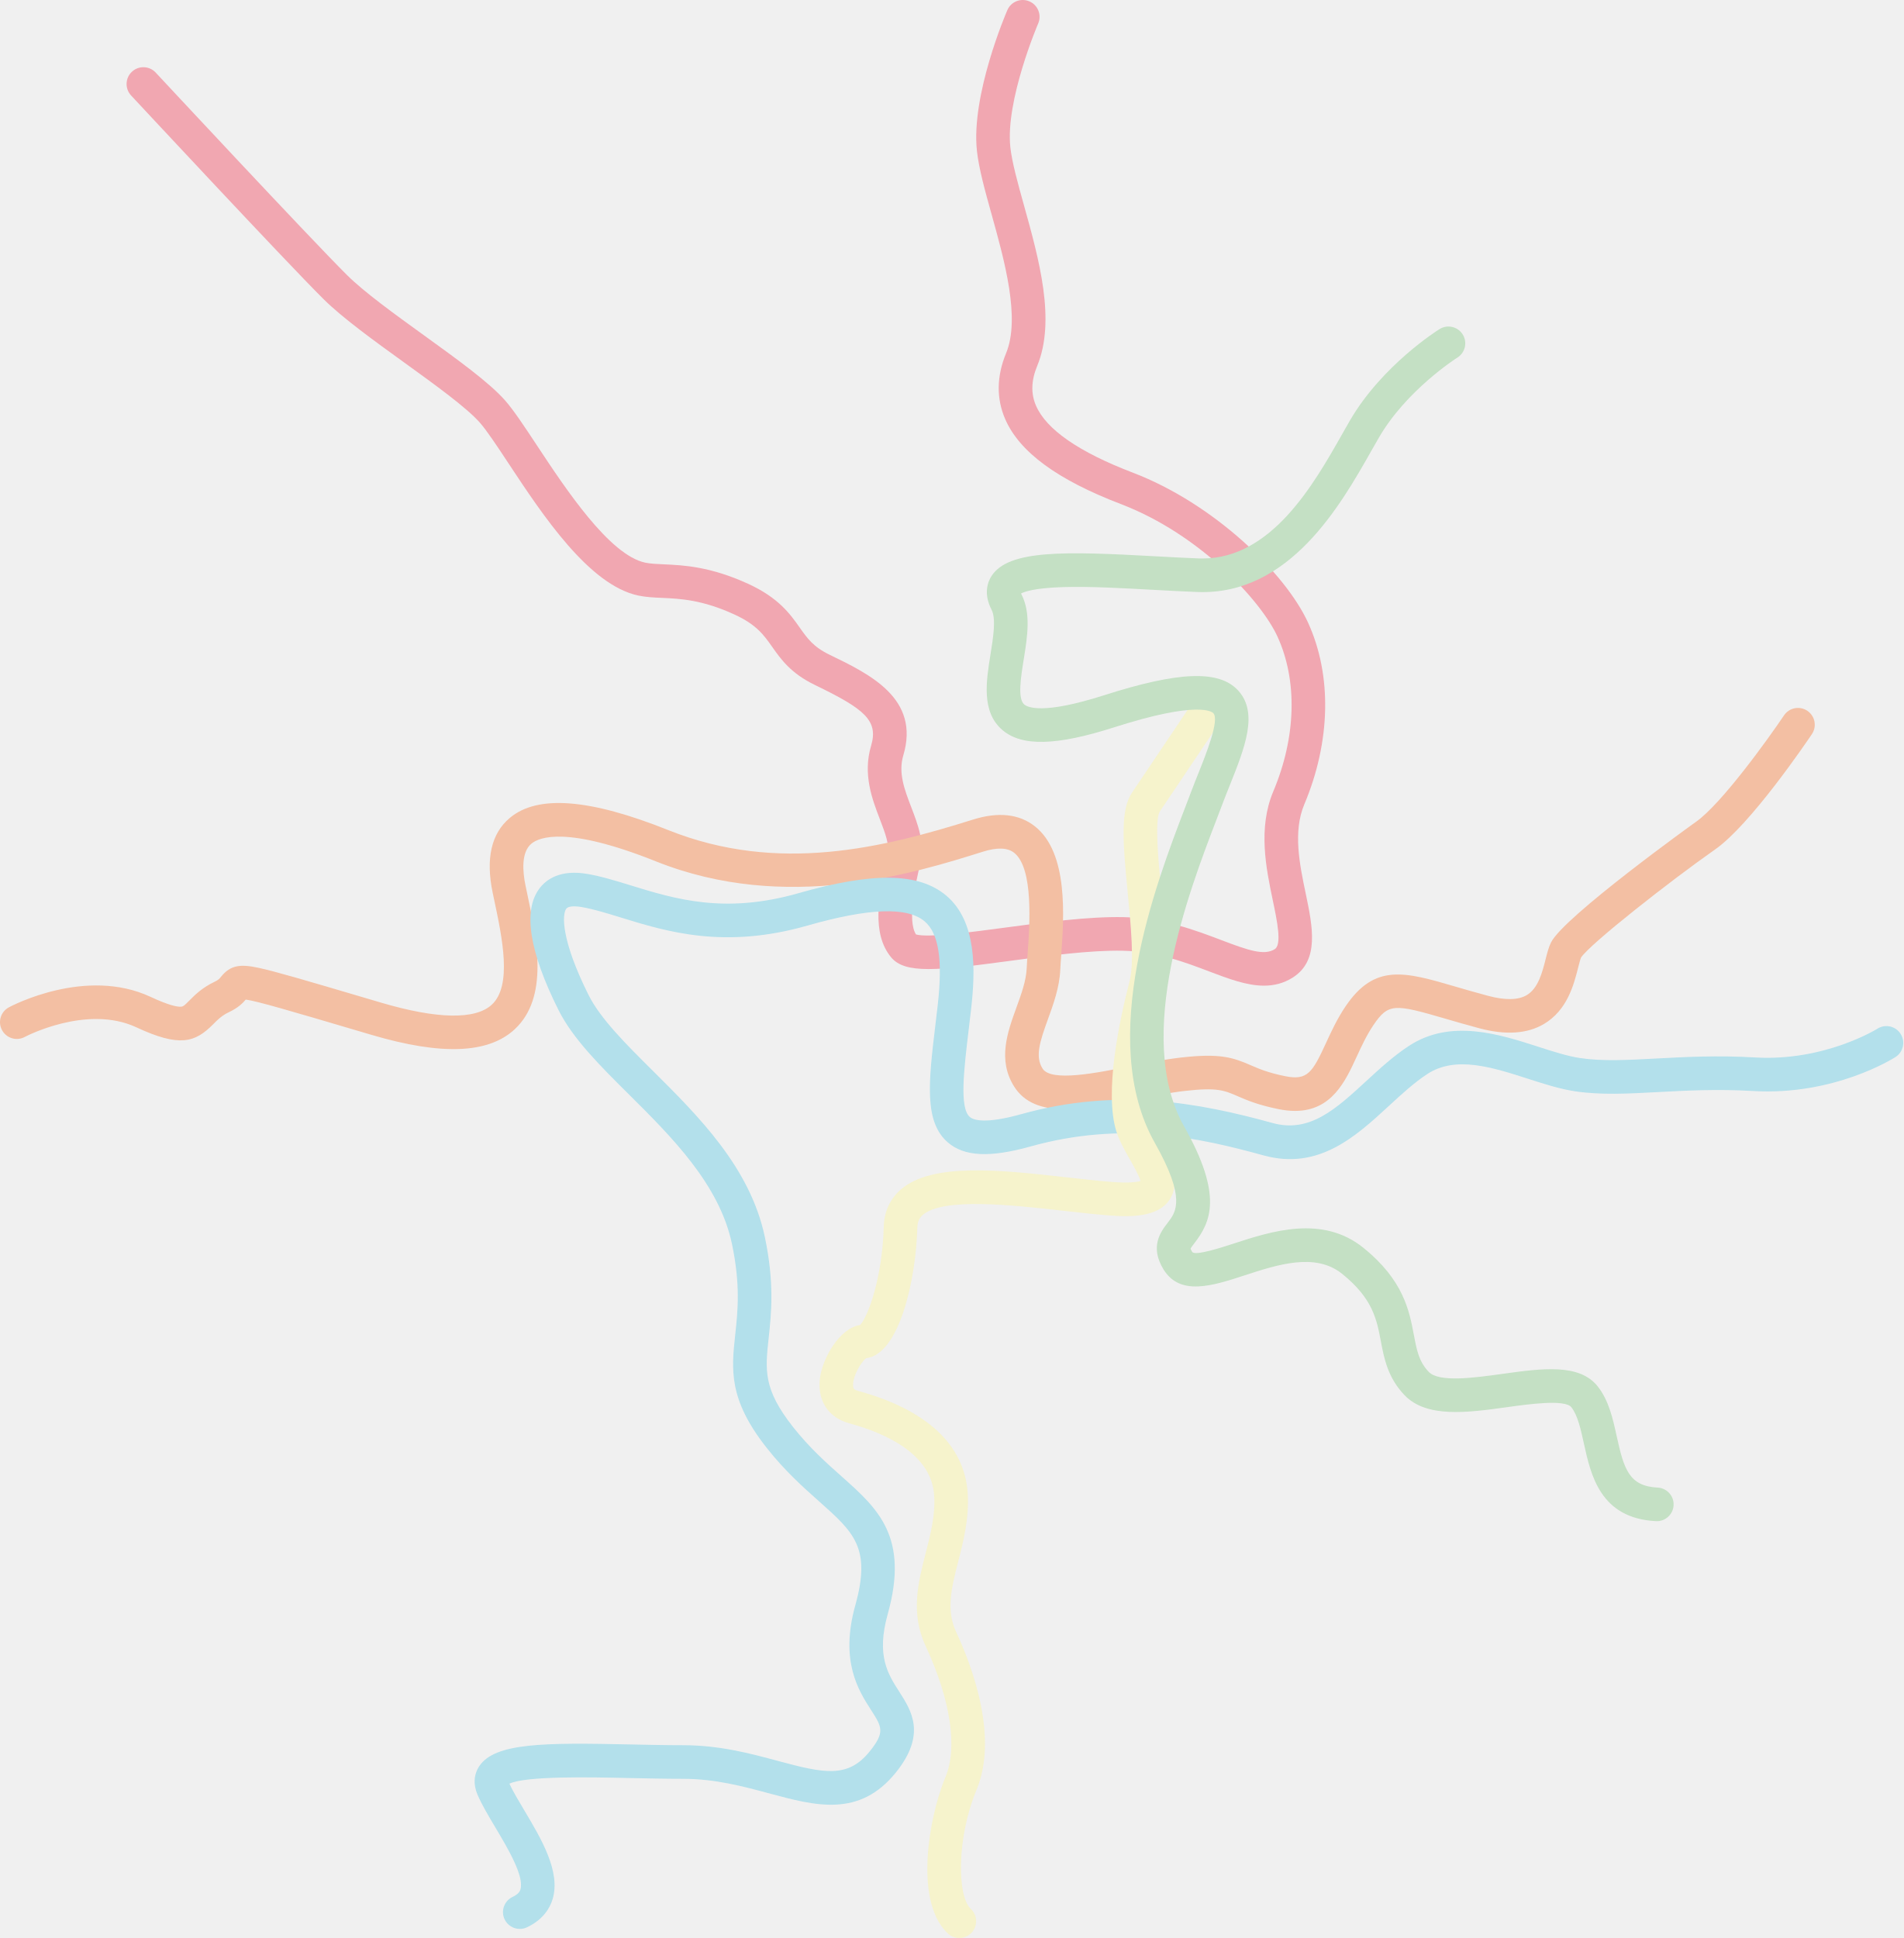
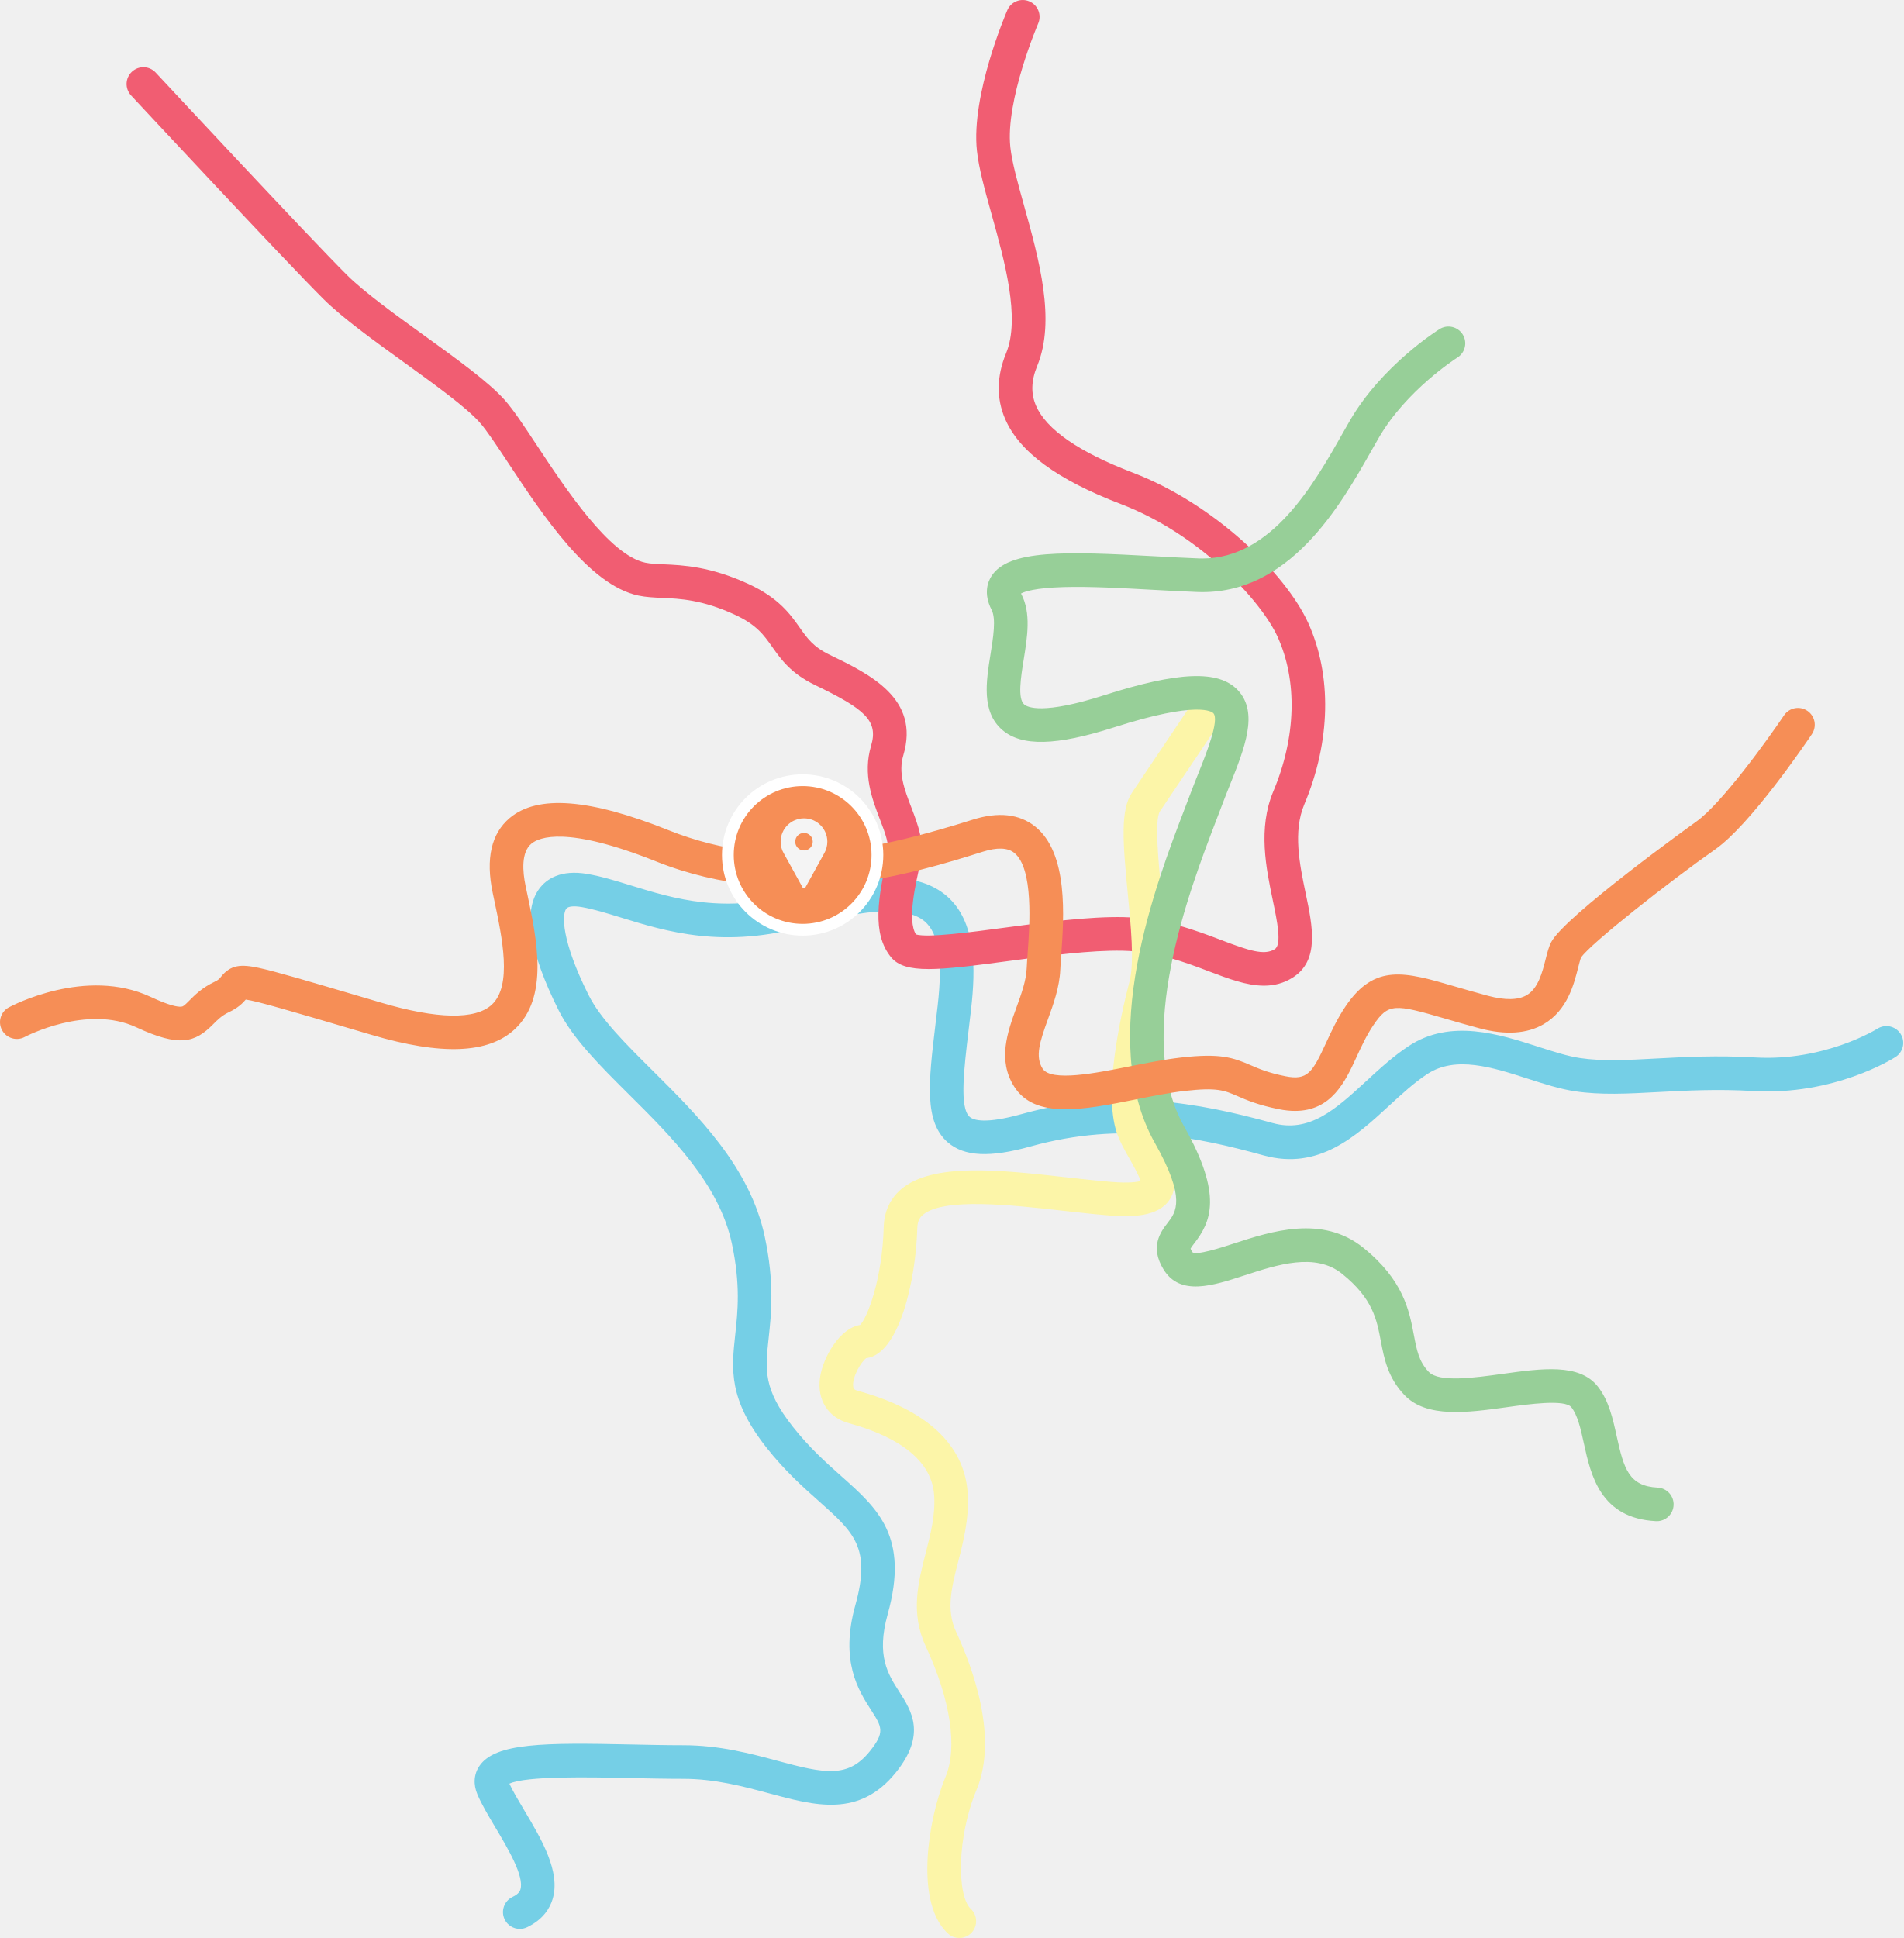
<svg xmlns="http://www.w3.org/2000/svg" version="1.1" id="Layer_1" x="0px" y="0px" width="566.332px" height="576.706px" viewBox="0 0 566.332 576.706" enable-background="new 0 0 566.332 576.706" xml:space="preserve">
-   <g opacity="0.5">
+   <g>
    <g>
-       <path fill="#F15D72" d="M376.116,293.311c-5.166,0-10.633-2.077-16.299-4.23c-7.337-2.788-15.653-5.947-25.675-6.164    c-9.642-0.207-22.396,1.505-33.651,3.018c-21.527,2.894-31.22,3.959-35.36-1.1c-5.765-7.046-3.865-17.887-1.002-30.291    c0.681-2.95-0.709-6.577-2.32-10.777c-2.285-5.959-5.128-13.375-2.6-21.86c2.243-7.527-1.985-10.949-16.718-18.07    c-7.161-3.461-10.106-7.64-12.705-11.327c-2.503-3.551-4.666-6.619-11.211-9.633c-9.604-4.424-16.228-4.72-21.55-4.958    c-2.458-0.11-4.781-0.214-7.05-0.689c-14.713-3.083-28.542-24.022-38.639-39.311c-3.483-5.275-6.492-9.83-8.578-12.184    c-3.999-4.514-13.373-11.283-22.437-17.829c-9.054-6.538-18.416-13.299-24.095-18.94C85.125,77.939,40.886,30.425,39.008,28.408    c-1.882-2.021-1.769-5.185,0.253-7.066c2.021-1.881,5.185-1.768,7.066,0.253c0.458,0.493,45.983,49.387,56.947,60.276    c5.123,5.088,14.162,11.615,22.902,17.928c9.943,7.18,19.334,13.962,24.066,19.304c2.556,2.884,5.745,7.713,9.438,13.305    c8.625,13.06,21.659,32.795,32.346,35.035c1.476,0.309,3.316,0.392,5.446,0.487c5.868,0.262,13.903,0.622,25.287,5.865    c8.987,4.14,12.432,9.027,15.201,12.955c2.265,3.212,4.053,5.75,8.883,8.085c12.021,5.811,26.982,13.042,21.949,29.93    c-1.557,5.224,0.343,10.178,2.354,15.423c2.013,5.25,4.094,10.679,2.727,16.606c-1.489,6.453-3.946,17.101-1.313,21.275    c3.513,1.058,16.805-0.729,26.601-2.045c11.617-1.56,24.796-3.328,35.199-3.104c11.745,0.254,21.318,3.892,29.01,6.814    c8.078,3.069,12.803,4.709,15.954,2.712c2.161-1.37,0.705-8.336-0.579-14.482c-1.999-9.568-4.487-21.476,0.148-32.485    c6.796-16.139,7.243-32.928,1.229-46.061c-4.839-10.564-22.986-30.396-46.573-39.411c-18.959-7.246-30.23-15.534-34.46-25.337    c-2.641-6.119-2.543-12.704,0.29-19.573c4.292-10.409-0.475-27.518-4.306-41.264c-1.956-7.022-3.805-13.655-4.377-18.959    c-1.786-16.537,8.604-40.828,9.048-41.854c1.094-2.535,4.031-3.703,6.571-2.607c2.534,1.094,3.702,4.036,2.609,6.571    c-0.099,0.227-9.789,22.904-8.287,36.815c0.485,4.487,2.226,10.735,4.069,17.35c4.463,16.016,9.521,34.17,3.916,47.761    c-1.79,4.341-1.905,8.2-0.353,11.799c3.062,7.097,12.768,13.812,28.849,19.958c24.033,9.185,45.36,29.884,52.095,44.588    c7.178,15.672,6.775,35.393-1.104,54.105c-3.426,8.136-1.381,17.924,0.424,26.559c2.043,9.78,4.156,19.893-3.854,24.973    C381.936,292.63,379.075,293.311,376.116,293.311z" />
+       <path fill="#75CFE6" d="M154.671,574.003c-1.874,0-3.671-1.059-4.524-2.865c-1.18-2.497-0.111-5.478,2.385-6.656    c1.932-0.913,2.219-1.855,2.328-2.211c1.2-3.935-3.801-12.329-7.454-18.46c-2.092-3.512-4.069-6.829-5.339-9.812    c-1.284-3.016-1.075-6.031,0.588-8.489c4.686-6.925,19.365-6.949,44.903-6.402c5.246,0.113,10.671,0.229,15.775,0.229    c10.816,0,20.037,2.487,28.173,4.683c13.857,3.738,20.806,5.18,27.271-2.824c4.646-5.752,3.661-7.285,0.398-12.366    c-3.708-5.774-9.311-14.5-4.658-31.17c4.76-17.058-0.431-21.676-10.774-30.876c-4.779-4.251-10.194-9.068-15.671-16.019    c-11.374-14.437-10.411-23.311-9.296-33.586c0.755-6.966,1.611-14.86-1-27.135c-3.759-17.669-18.021-31.838-30.604-44.34    c-8.596-8.54-16.715-16.606-20.978-25.131c-8.694-17.388-10.617-29.544-5.715-36.132c2.063-2.773,6.236-5.779,14.377-4.364    c4.15,0.722,8.38,2.026,12.857,3.406c13.068,4.028,27.879,8.593,49.8,2.333c22.361-6.387,35.959-6.161,44.094,0.731    c9.046,7.664,8.685,22.028,7.359,33.687c-0.243,2.138-0.489,4.201-0.727,6.188c-1.431,11.976-2.781,23.287,0.336,25.96    c1.132,0.971,4.637,2.146,15.413-0.861c28.406-7.929,52.678-3.404,74.674,2.663c11.025,3.047,18.817-4.133,27.838-12.44    c4.003-3.688,8.143-7.5,12.76-10.521c12.409-8.122,26.85-3.474,38.452,0.264c4.477,1.441,8.705,2.803,12.367,3.355    c6.701,1.015,14.173,0.611,22.824,0.146c8.487-0.455,18.105-0.973,29.389-0.309c20.661,1.208,36.201-8.462,36.355-8.56    c2.328-1.477,5.418-0.789,6.897,1.536c1.48,2.326,0.804,5.407-1.518,6.894c-0.736,0.471-18.295,11.526-42.323,10.112    c-10.722-0.631-20.04-0.129-28.265,0.312c-9.199,0.495-17.144,0.921-24.854-0.243c-4.462-0.675-9.064-2.156-13.938-3.726    c-10.569-3.402-21.5-6.921-29.911-1.415c-3.927,2.569-7.587,5.94-11.462,9.51c-9.793,9.021-20.889,19.244-37.272,14.726    c-19.195-5.297-41.968-10.308-69.326-2.671c-12.122,3.382-19.712,3.02-24.609-1.18c-7.171-6.148-5.738-18.141-3.757-34.737    c0.235-1.968,0.479-4.013,0.721-6.131c1.53-13.463,0.295-21.384-3.888-24.928c-5.173-4.382-16.583-3.972-34.884,1.254    c-24.775,7.077-41.807,1.826-55.492-2.393c-4.166-1.284-8.101-2.497-11.625-3.11c-2.378-0.415-4.111-0.234-4.642,0.481    c-1.285,1.726-1.55,9.316,6.637,25.69c3.529,7.059,11.083,14.563,19.081,22.51c13.574,13.485,28.958,28.77,33.337,49.354    c2.944,13.84,1.955,22.963,1.16,30.293c-1.021,9.41-1.636,15.09,7.21,26.318c4.928,6.256,9.993,10.762,14.462,14.736    c10.837,9.641,20.197,17.967,13.759,41.035c-3.447,12.353,0.055,17.806,3.441,23.079c3.629,5.652,8.147,12.687-1.034,24.053    c-10.846,13.43-23.869,9.916-37.655,6.196c-7.536-2.033-16.078-4.338-25.568-4.338c-5.212,0-10.691-0.118-15.99-0.231    c-11.716-0.255-30.846-0.663-35.764,1.676c1.042,2.248,2.686,5.008,4.417,7.912c5.118,8.591,10.919,18.328,8.428,26.496    c-0.77,2.523-2.717,6.018-7.621,8.334C156.114,573.849,155.387,574.003,154.671,574.003z" />
    </g>
    <g>
-       <path fill="#F68E56" d="M385.352,330.582c-1.479,0-3.084-0.162-4.831-0.511c-6.175-1.235-9.604-2.724-12.359-3.919    c-3.88-1.683-6.016-2.612-15.593-1.517c-4.557,0.521-9.642,1.537-14.56,2.52c-15.446,3.09-30.032,6.002-36.235-3.817    c-4.993-7.906-1.984-16.197,0.671-23.512c1.492-4.111,2.901-7.994,3.062-11.722c0.054-1.257,0.163-2.789,0.287-4.515    c0.59-8.18,1.815-25.202-4.034-29.83c-1.938-1.532-5.054-1.642-9.261-0.32c-20.476,6.422-58.585,18.378-97.354,2.872    c-26.456-10.582-34.71-7.191-37.032-5.243c-3.058,2.566-2.621,8.255-1.717,12.576l0.437,2.072    c2.933,13.85,6.583,31.087-3.716,40.608c-7.831,7.239-21.743,7.777-42.531,1.639l-4.543-1.341    c-19.063-5.631-29.534-8.724-32.914-9.17c-1.011,1.191-2.394,2.506-4.987,3.734c-2.147,1.017-3.392,2.275-4.71,3.606    c-5.417,5.475-10.007,6.903-22.875,0.907c-14.729-6.861-33.009,2.774-33.191,2.874c-2.434,1.306-5.464,0.391-6.77-2.042    c-1.306-2.434-0.392-5.465,2.042-6.771c0.928-0.497,22.928-12.08,42.143-3.126c5.627,2.623,8.106,3.041,9.194,2.926    c0.542-0.056,0.872-0.309,2.351-1.803c1.604-1.62,3.8-3.84,7.536-5.609c1.156-0.548,1.435-0.898,1.898-1.479    c2.905-3.647,6.047-3.759,11.185-2.665c4.914,1.045,13.943,3.712,31.932,9.025l4.542,1.342    c16.646,4.913,28.027,5.125,32.911,0.608c6.128-5.665,3.13-19.82,0.721-31.194l-0.442-2.095    c-2.129-10.172-0.421-17.67,5.076-22.284c8.282-6.951,23.713-5.768,47.175,3.617c32.721,13.089,63.947,5.249,90.646-3.128    c7.557-2.372,13.769-1.692,18.459,2.02c10,7.911,8.626,26.991,7.805,38.391c-0.116,1.615-0.221,3.049-0.271,4.226    c-0.226,5.264-2.046,10.278-3.652,14.703c-2.475,6.819-3.877,11.18-1.615,14.761c2.531,4.006,15.992,1.315,25.82-0.648    c5.119-1.023,10.412-2.081,15.385-2.649c11.641-1.331,15.454-0.001,20.708,2.278c2.441,1.06,5.209,2.261,10.34,3.286    c6.599,1.32,8.057-1.15,12.097-9.922c1.543-3.351,3.292-7.148,5.777-10.835c8.71-12.919,17.688-10.301,32.564-5.958    c2.897,0.846,6.183,1.804,9.869,2.787c5.09,1.357,8.957,1.288,11.499-0.203c3.424-2.012,4.644-6.824,5.624-10.691    c0.49-1.934,0.913-3.604,1.617-5.01c3.841-7.683,42.717-35.589,43.104-35.86c7.571-5.3,21.494-24.677,26.22-31.696    c1.541-2.29,4.649-2.898,6.939-1.355c2.291,1.542,2.897,4.648,1.355,6.939c-1.844,2.74-18.32,26.982-28.78,34.304    c-13.224,9.256-37.37,28.213-39.92,32.193c-0.223,0.496-0.579,1.903-0.843,2.941c-1.284,5.07-3.227,12.731-10.254,16.858    c-4.931,2.895-11.37,3.313-19.139,1.242c-3.8-1.013-7.144-1.989-10.094-2.85c-15.182-4.429-16.994-4.691-21.473,1.948    c-2.032,3.015-3.533,6.275-4.985,9.428C400.324,321.773,396.267,330.581,385.352,330.582z" />
-     </g>
-     <g>
-       <path fill="#75CFE6" d="M154.671,574.003c-1.874,0-3.671-1.059-4.524-2.865c-1.18-2.497-0.111-5.478,2.385-6.656    c1.932-0.913,2.219-1.855,2.328-2.211c1.2-3.935-3.801-12.329-7.454-18.46c-2.092-3.512-4.069-6.829-5.339-9.812    c-1.284-3.016-1.075-6.031,0.588-8.489c4.686-6.925,19.365-6.949,44.903-6.402c5.246,0.113,10.671,0.229,15.775,0.229    c10.816,0,20.037,2.487,28.173,4.683c13.857,3.738,20.806,5.18,27.271-2.824c4.646-5.752,3.661-7.285,0.398-12.366    c-3.708-5.774-9.311-14.5-4.658-31.17c4.76-17.058-0.431-21.676-10.774-30.876c-4.779-4.251-10.194-9.068-15.671-16.019    c-11.374-14.437-10.411-23.311-9.296-33.586c0.755-6.966,1.611-14.86-1-27.135c-3.759-17.669-18.021-31.838-30.604-44.34    c-8.596-8.54-16.715-16.606-20.978-25.131c-8.694-17.388-10.617-29.544-5.715-36.132c2.063-2.773,6.236-5.779,14.377-4.364    c4.15,0.722,8.38,2.026,12.857,3.406c13.068,4.028,27.879,8.593,49.8,2.333c22.361-6.387,35.959-6.161,44.094,0.731    c9.046,7.664,8.685,22.028,7.359,33.687c-0.243,2.138-0.489,4.201-0.727,6.188c-1.431,11.976-2.781,23.287,0.336,25.96    c1.132,0.971,4.637,2.146,15.413-0.861c28.406-7.929,52.678-3.404,74.674,2.663c11.025,3.047,18.817-4.133,27.838-12.44    c4.003-3.688,8.143-7.5,12.76-10.521c12.409-8.122,26.85-3.474,38.452,0.264c4.477,1.441,8.705,2.803,12.367,3.355    c6.701,1.015,14.173,0.611,22.824,0.146c8.487-0.455,18.105-0.973,29.389-0.309c20.661,1.208,36.201-8.462,36.355-8.56    c2.328-1.477,5.418-0.789,6.897,1.536c1.48,2.326,0.804,5.407-1.518,6.894c-0.736,0.471-18.295,11.526-42.323,10.112    c-10.722-0.631-20.04-0.129-28.265,0.312c-9.199,0.495-17.144,0.921-24.854-0.243c-4.462-0.675-9.064-2.156-13.938-3.726    c-10.569-3.402-21.5-6.921-29.911-1.415c-3.927,2.569-7.587,5.94-11.462,9.51c-9.793,9.021-20.889,19.244-37.272,14.726    c-19.195-5.297-41.968-10.308-69.326-2.671c-12.122,3.382-19.712,3.02-24.609-1.18c-7.171-6.148-5.738-18.141-3.757-34.737    c0.235-1.968,0.479-4.013,0.721-6.131c1.53-13.463,0.295-21.384-3.888-24.928c-5.173-4.382-16.583-3.972-34.884,1.254    c-24.775,7.077-41.807,1.826-55.492-2.393c-4.166-1.284-8.101-2.497-11.625-3.11c-2.378-0.415-4.111-0.234-4.642,0.481    c-1.285,1.726-1.55,9.316,6.637,25.69c3.529,7.059,11.083,14.563,19.081,22.51c13.574,13.485,28.958,28.77,33.337,49.354    c2.944,13.84,1.955,22.963,1.16,30.293c-1.021,9.41-1.636,15.09,7.21,26.318c4.928,6.256,9.993,10.762,14.462,14.736    c10.837,9.641,20.197,17.967,13.759,41.035c-3.447,12.353,0.055,17.806,3.441,23.079c3.629,5.652,8.147,12.687-1.034,24.053    c-10.846,13.43-23.869,9.916-37.655,6.196c-7.536-2.033-16.078-4.338-25.568-4.338c-5.212,0-10.691-0.118-15.99-0.231    c-11.716-0.255-30.846-0.663-35.764,1.676c1.042,2.248,2.686,5.008,4.417,7.912c5.118,8.591,10.919,18.328,8.428,26.496    c-0.77,2.523-2.717,6.018-7.621,8.334C156.114,573.849,155.387,574.003,154.671,574.003z" />
+       <path fill="#F15D72" d="M376.116,293.311c-5.166,0-10.633-2.077-16.299-4.23c-7.337-2.788-15.653-5.947-25.675-6.164    c-9.642-0.207-22.396,1.505-33.651,3.018c-21.527,2.894-31.22,3.959-35.36-1.1c-5.765-7.046-3.865-17.887-1.002-30.291    c0.681-2.95-0.709-6.577-2.32-10.777c-2.285-5.959-5.128-13.375-2.6-21.86c2.243-7.527-1.985-10.949-16.718-18.07    c-7.161-3.461-10.106-7.64-12.705-11.327c-2.503-3.551-4.666-6.619-11.211-9.633c-9.604-4.424-16.228-4.72-21.55-4.958    c-2.458-0.11-4.781-0.214-7.05-0.689c-14.713-3.083-28.542-24.022-38.639-39.311c-3.483-5.275-6.492-9.83-8.578-12.184    c-3.999-4.514-13.373-11.283-22.437-17.829c-9.054-6.538-18.416-13.299-24.095-18.94c-11.101-11.027-55.34-58.541-57.218-60.558    c-1.882-2.021-1.769-5.185,0.253-7.066c2.021-1.881,5.185-1.768,7.066,0.253c0.458,0.493,45.983,49.387,56.947,60.276    c5.123,5.088,14.162,11.615,22.902,17.928c9.943,7.18,19.334,13.962,24.066,19.304c2.556,2.884,5.745,7.713,9.438,13.305    c8.625,13.06,21.659,32.795,32.346,35.035c1.476,0.309,3.316,0.392,5.446,0.487c5.868,0.262,13.903,0.622,25.287,5.865    c8.987,4.14,12.432,9.027,15.201,12.955c2.265,3.212,4.053,5.75,8.883,8.085c12.021,5.811,26.982,13.042,21.949,29.93    c-1.557,5.224,0.343,10.178,2.354,15.423c2.013,5.25,4.094,10.679,2.727,16.606c-1.489,6.453-3.946,17.101-1.313,21.275    c3.513,1.058,16.805-0.729,26.601-2.045c11.617-1.56,24.796-3.328,35.199-3.104c11.745,0.254,21.318,3.892,29.01,6.814    c8.078,3.069,12.803,4.709,15.954,2.712c2.161-1.37,0.705-8.336-0.579-14.482c-1.999-9.568-4.487-21.476,0.148-32.485    c6.796-16.139,7.243-32.928,1.229-46.061c-4.839-10.564-22.986-30.396-46.573-39.411c-18.959-7.246-30.23-15.534-34.46-25.337    c-2.641-6.119-2.543-12.704,0.29-19.573c4.292-10.409-0.475-27.518-4.306-41.264c-1.956-7.022-3.805-13.655-4.377-18.959    C288.91,28.337,299.3,4.046,299.744,3.02c1.094-2.535,4.031-3.703,6.571-2.607c2.534,1.094,3.702,4.036,2.609,6.571    c-0.099,0.227-9.789,22.904-8.287,36.815c0.485,4.487,2.226,10.735,4.069,17.35c4.463,16.016,9.521,34.17,3.916,47.761    c-1.79,4.341-1.905,8.2-0.353,11.799c3.062,7.097,12.768,13.812,28.849,19.958c24.033,9.185,45.36,29.884,52.095,44.588    c7.178,15.672,6.775,35.393-1.104,54.105c-3.426,8.136-1.381,17.924,0.424,26.559c2.043,9.78,4.156,19.893-3.854,24.973    C381.936,292.63,379.075,293.311,376.116,293.311z" />
    </g>
    <g>
      <path fill="#FCF5A8" d="M285.462,576.706c-1.222,0-2.447-0.445-3.41-1.345c-5.714-5.333-6.427-15.21-6.019-22.558    c0.445-8.019,2.481-17.223,5.314-24.021c3.659-8.782,1.502-22.987-5.92-38.972c-4.55-9.801-2.224-18.884,0.026-27.668    c1.484-5.793,2.885-11.265,2.519-17.126c-0.766-12.26-14.195-18.452-25.325-21.487c-6.225-1.698-9.541-6.869-8.654-13.495    c0.8-5.971,5.87-14.836,11.947-15.752c2.342-2.442,6.614-14.062,7.024-29.212c0.121-4.473,1.869-8.303,5.057-11.076    c9.345-8.132,29.647-5.856,49.279-3.657c4.803,0.538,9.34,1.047,13.561,1.384c5.207,0.416,7.553,0.006,8.508-0.287    c-0.411-1.57-2.095-4.537-3.159-6.412c-1.541-2.716-3.135-5.523-4.015-8.311c-3.668-11.615,0.886-33.029,3.928-44.761    c1.449-5.592,0.379-16.591-0.565-26.295c-1.469-15.094-2.194-24.605,1.255-29.739l21-31.25l8.301,5.578l-21,31.25    c-1.612,2.55-0.354,15.472,0.397,23.193c1.075,11.045,2.187,22.467,0.292,29.773c-4.578,17.659-6.139,32.695-4.072,39.239    c0.562,1.781,1.892,4.122,3.176,6.386c3.069,5.408,6.548,11.536,3.199,16.793c-3.359,5.275-11.405,5.344-18.041,4.812    c-4.38-0.351-8.993-0.867-13.877-1.415c-15.013-1.682-35.57-3.985-41.602,1.264c-0.726,0.632-1.566,1.635-1.625,3.802    c-0.425,15.729-5.424,37.716-15.223,38.821c-1.56,1.152-4.199,5.623-3.863,8.425c0.063,0.527,0.113,0.943,1.403,1.295    c20.478,5.585,31.776,16.136,32.675,30.513c0.465,7.436-1.276,14.233-2.812,20.23c-1.98,7.732-3.69,14.411-0.643,20.976    c5.054,10.885,12.563,31.469,6.08,47.028c-5.876,14.102-5.847,31.555-1.704,35.422c2.02,1.884,2.128,5.048,0.244,7.066    C288.134,576.172,286.8,576.706,285.462,576.706z" />
    </g>
    <g>
      <path fill="#97CF98" d="M493.005,452.668c-0.086,0-0.173-0.002-0.26-0.007c-16.556-0.849-19.375-13.698-21.435-23.08    c-0.95-4.334-1.849-8.427-3.734-10.814c-1.908-2.42-12.66-0.927-19.085-0.035c-11.803,1.637-24.013,3.332-30.615-3.62    c-4.945-5.206-6.031-10.937-6.988-15.993c-1.237-6.537-2.407-12.713-11.523-20.057c-7.962-6.414-19.199-2.751-29.109,0.482    c-9.378,3.057-19.074,6.222-24.005-1.744c-4.244-6.855-0.823-11.292,1.221-13.942c2.463-3.193,5.527-7.167-3.824-23.731    c-17.43-30.876,0.372-77.313,8.927-99.629c0.636-1.659,1.225-3.192,1.746-4.584c0.748-1.996,1.554-4.008,2.333-5.955    c2.196-5.487,6.285-15.701,4.396-17.729c-0.386-0.414-4.488-3.811-29.524,4.202c-17.232,5.516-27.495,5.756-33.278,0.784    c-6.269-5.394-4.803-14.49-3.509-22.516c0.798-4.955,1.703-10.57,0.325-13.228c-2.528-4.875-1.096-8.403-0.018-10.072    c5.07-7.848,21.794-7.344,48.654-5.868c4.563,0.25,8.874,0.487,12.99,0.642c0.367,0.014,0.733,0.021,1.097,0.021    c20.624,0,33.178-22.158,41.534-36.907c0.822-1.452,1.606-2.836,2.356-4.128c9.514-16.384,25.978-26.794,26.674-27.229    c2.342-1.462,5.426-0.751,6.891,1.59c1.463,2.341,0.751,5.426-1.59,6.89c-0.328,0.208-15.137,9.667-23.326,23.771    c-0.733,1.263-1.5,2.616-2.305,4.036c-9.108,16.075-24.319,42.976-51.708,41.95c-4.202-0.159-8.757-0.409-13.161-0.65    c-9.278-0.51-18.871-1.039-26.596-0.817c-8.628,0.244-11.717,1.356-12.739,1.917c0.034,0.075,0.075,0.159,0.123,0.252    c2.899,5.591,1.766,12.622,0.67,19.422c-0.833,5.168-1.869,11.6,0.158,13.344c0.967,0.831,5.533,3.089,23.71-2.727    c22.292-7.133,34.219-7.578,39.889-1.493c6.212,6.67,2.015,17.157-2.43,28.261c-0.759,1.896-1.544,3.857-2.254,5.75    c-0.529,1.413-1.126,2.969-1.771,4.653c-8.009,20.89-24.672,64.357-9.556,91.134c11.636,20.612,7.879,28.472,3.034,34.754    c-0.406,0.526-0.946,1.228-1.13,1.587c0.048,0.152,0.174,0.471,0.492,0.985c0.796,1.285,8.93-1.366,12.402-2.5    c11.101-3.62,26.302-8.577,38.483,1.238c11.983,9.653,13.698,18.708,15.075,25.983c0.868,4.583,1.495,7.895,4.413,10.967    c3.066,3.229,13.562,1.771,21.991,0.602c11.752-1.63,22.85-3.169,28.309,3.743c3.311,4.194,4.501,9.62,5.652,14.868    c2.132,9.711,3.642,14.799,12.179,15.237c2.758,0.142,4.879,2.491,4.737,5.249C497.857,450.595,495.648,452.668,493.005,452.668z" />
    </g>
+     <g>
+       <path fill="#F68E56" d="M385.352,330.582c-1.479,0-3.084-0.162-4.831-0.511c-6.175-1.235-9.604-2.724-12.359-3.919    c-3.88-1.683-6.016-2.612-15.593-1.517c-4.557,0.521-9.642,1.537-14.56,2.52c-15.446,3.09-30.032,6.002-36.235-3.817    c-4.993-7.906-1.984-16.197,0.671-23.512c1.492-4.111,2.901-7.994,3.062-11.722c0.054-1.257,0.163-2.789,0.287-4.515    c0.59-8.18,1.815-25.202-4.034-29.83c-1.938-1.532-5.054-1.642-9.261-0.32c-20.476,6.422-58.585,18.378-97.354,2.872    c-26.456-10.582-34.71-7.191-37.032-5.243c-3.058,2.566-2.621,8.255-1.717,12.576l0.437,2.072    c2.933,13.85,6.583,31.087-3.716,40.608c-7.831,7.239-21.743,7.777-42.531,1.639l-4.543-1.341    c-19.063-5.631-29.534-8.724-32.914-9.17c-1.011,1.191-2.394,2.506-4.987,3.734c-2.147,1.017-3.392,2.275-4.71,3.606    c-5.417,5.475-10.007,6.903-22.875,0.907c-14.729-6.861-33.009,2.774-33.191,2.874c-2.434,1.306-5.464,0.391-6.77-2.042    c-1.306-2.434-0.392-5.465,2.042-6.771c0.928-0.497,22.928-12.08,42.143-3.126c5.627,2.623,8.106,3.041,9.194,2.926    c0.542-0.056,0.872-0.309,2.351-1.803c1.604-1.62,3.8-3.84,7.536-5.609c1.156-0.548,1.435-0.898,1.898-1.479    c2.905-3.647,6.047-3.759,11.185-2.665c4.914,1.045,13.943,3.712,31.932,9.025l4.542,1.342    c16.646,4.913,28.027,5.125,32.911,0.608c6.128-5.665,3.13-19.82,0.721-31.194l-0.442-2.095    c-2.129-10.172-0.421-17.67,5.076-22.284c8.282-6.951,23.713-5.768,47.175,3.617c32.721,13.089,63.947,5.249,90.646-3.128    c7.557-2.372,13.769-1.692,18.459,2.02c10,7.911,8.626,26.991,7.805,38.391c-0.116,1.615-0.221,3.049-0.271,4.226    c-0.226,5.264-2.046,10.278-3.652,14.703c-2.475,6.819-3.877,11.18-1.615,14.761c2.531,4.006,15.992,1.315,25.82-0.648    c5.119-1.023,10.412-2.081,15.385-2.649c11.641-1.331,15.454-0.001,20.708,2.278c2.441,1.06,5.209,2.261,10.34,3.286    c6.599,1.32,8.057-1.15,12.097-9.922c1.543-3.351,3.292-7.148,5.777-10.835c8.71-12.919,17.688-10.301,32.564-5.958    c2.897,0.846,6.183,1.804,9.869,2.787c5.09,1.357,8.957,1.288,11.499-0.203c3.424-2.012,4.644-6.824,5.624-10.691    c0.49-1.934,0.913-3.604,1.617-5.01c3.841-7.683,42.717-35.589,43.104-35.86c7.571-5.3,21.494-24.677,26.22-31.696    c1.541-2.29,4.649-2.898,6.939-1.355c2.291,1.542,2.897,4.648,1.355,6.939c-1.844,2.74-18.32,26.982-28.78,34.304    c-13.224,9.256-37.37,28.213-39.92,32.193c-0.223,0.496-0.579,1.903-0.843,2.941c-1.284,5.07-3.227,12.731-10.254,16.858    c-4.931,2.895-11.37,3.313-19.139,1.242c-3.8-1.013-7.144-1.989-10.094-2.85c-15.182-4.429-16.994-4.691-21.473,1.948    c-2.032,3.015-3.533,6.275-4.985,9.428C400.324,321.773,396.267,330.581,385.352,330.582z" />
+     </g>
  </g>
+   <circle fill="#FFFFFF" stroke="#FFFFFF" stroke-width="7" stroke-miterlimit="10" cx="238.835" cy="254.42" r="20.5" />
+   <circle fill="#F68E56" cx="238.835" cy="254.42" r="20.5" />
+   <path fill="#F4F4F4" d="M246.185,250.467c0,1.23-0.338,2.412-0.893,3.401l-5.669,10.277c-0.071,0.12-0.24,0.217-0.386,0.217  c-0.169,0-0.312-0.096-0.386-0.217l-5.669-10.277c-0.579-0.99-0.893-2.171-0.893-3.401c0-3.836,3.113-6.948,6.948-6.948  C243.074,243.519,246.185,246.631,246.185,250.467z M241.842,250.467c0-1.447-1.157-2.606-2.606-2.606  c-1.446,0-2.606,1.159-2.606,2.606c0,1.447,1.16,2.605,2.606,2.605C240.685,253.072,241.842,251.914,241.842,250.467z" />
</svg>
